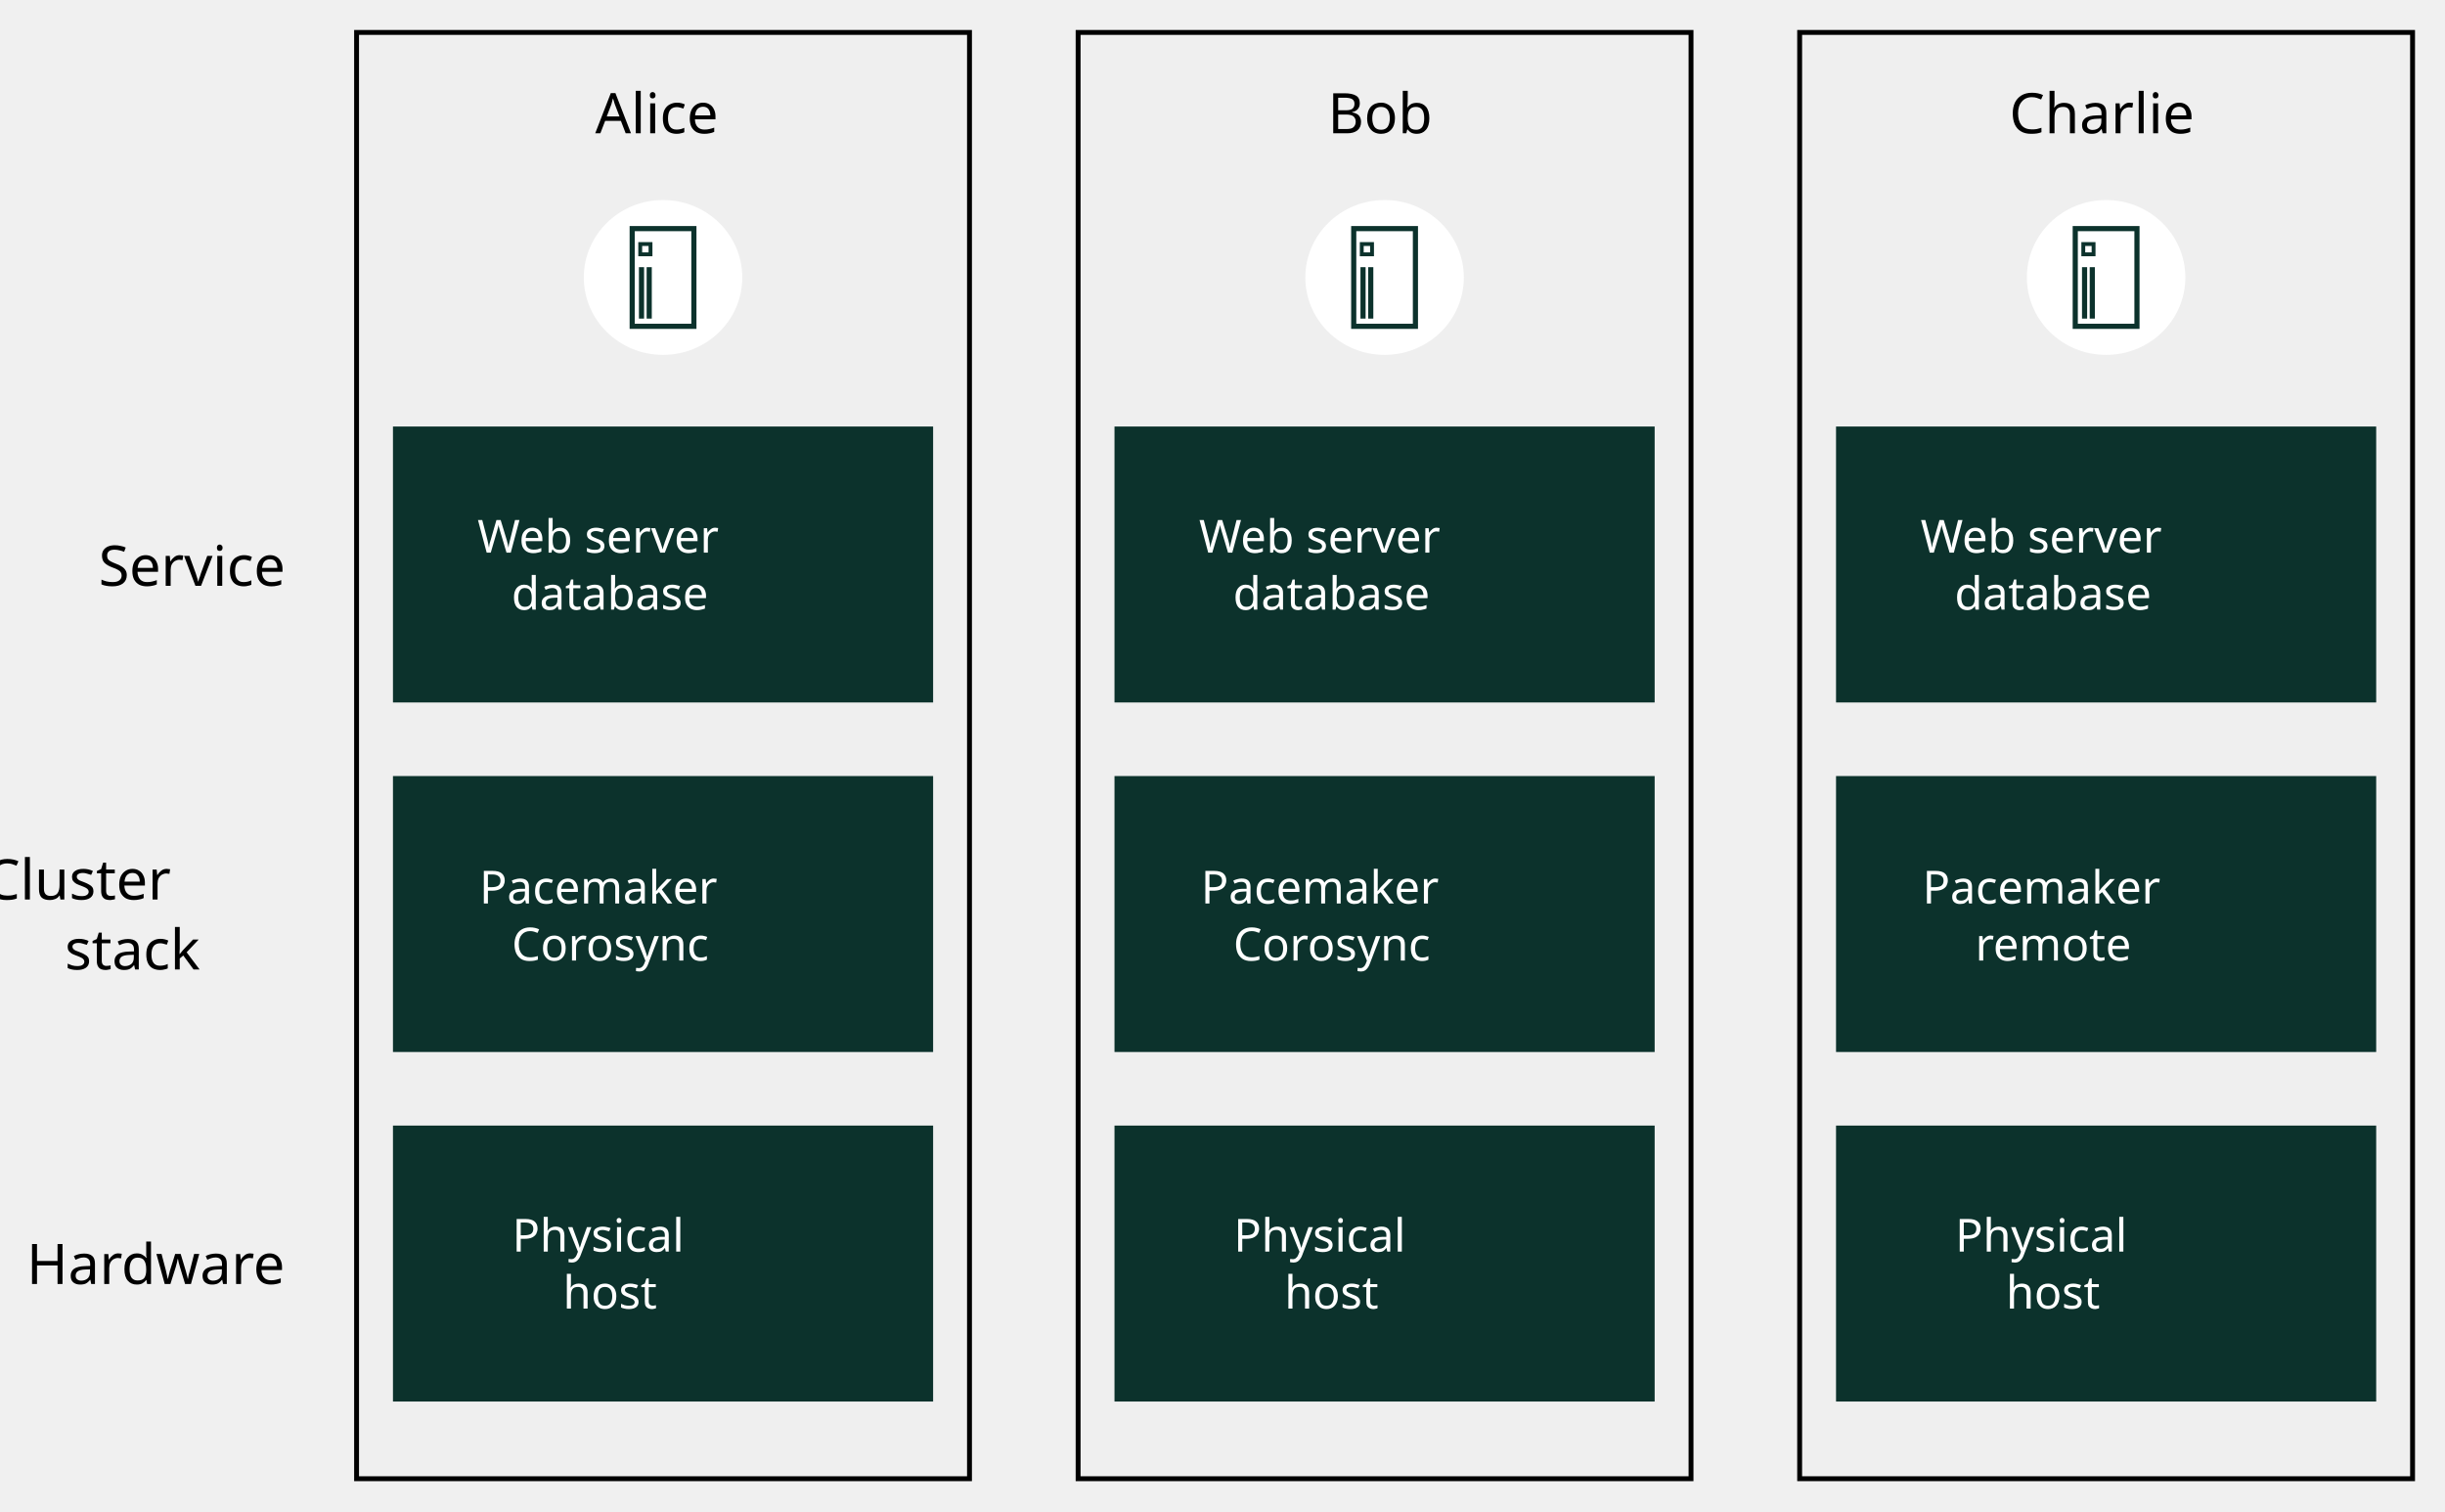
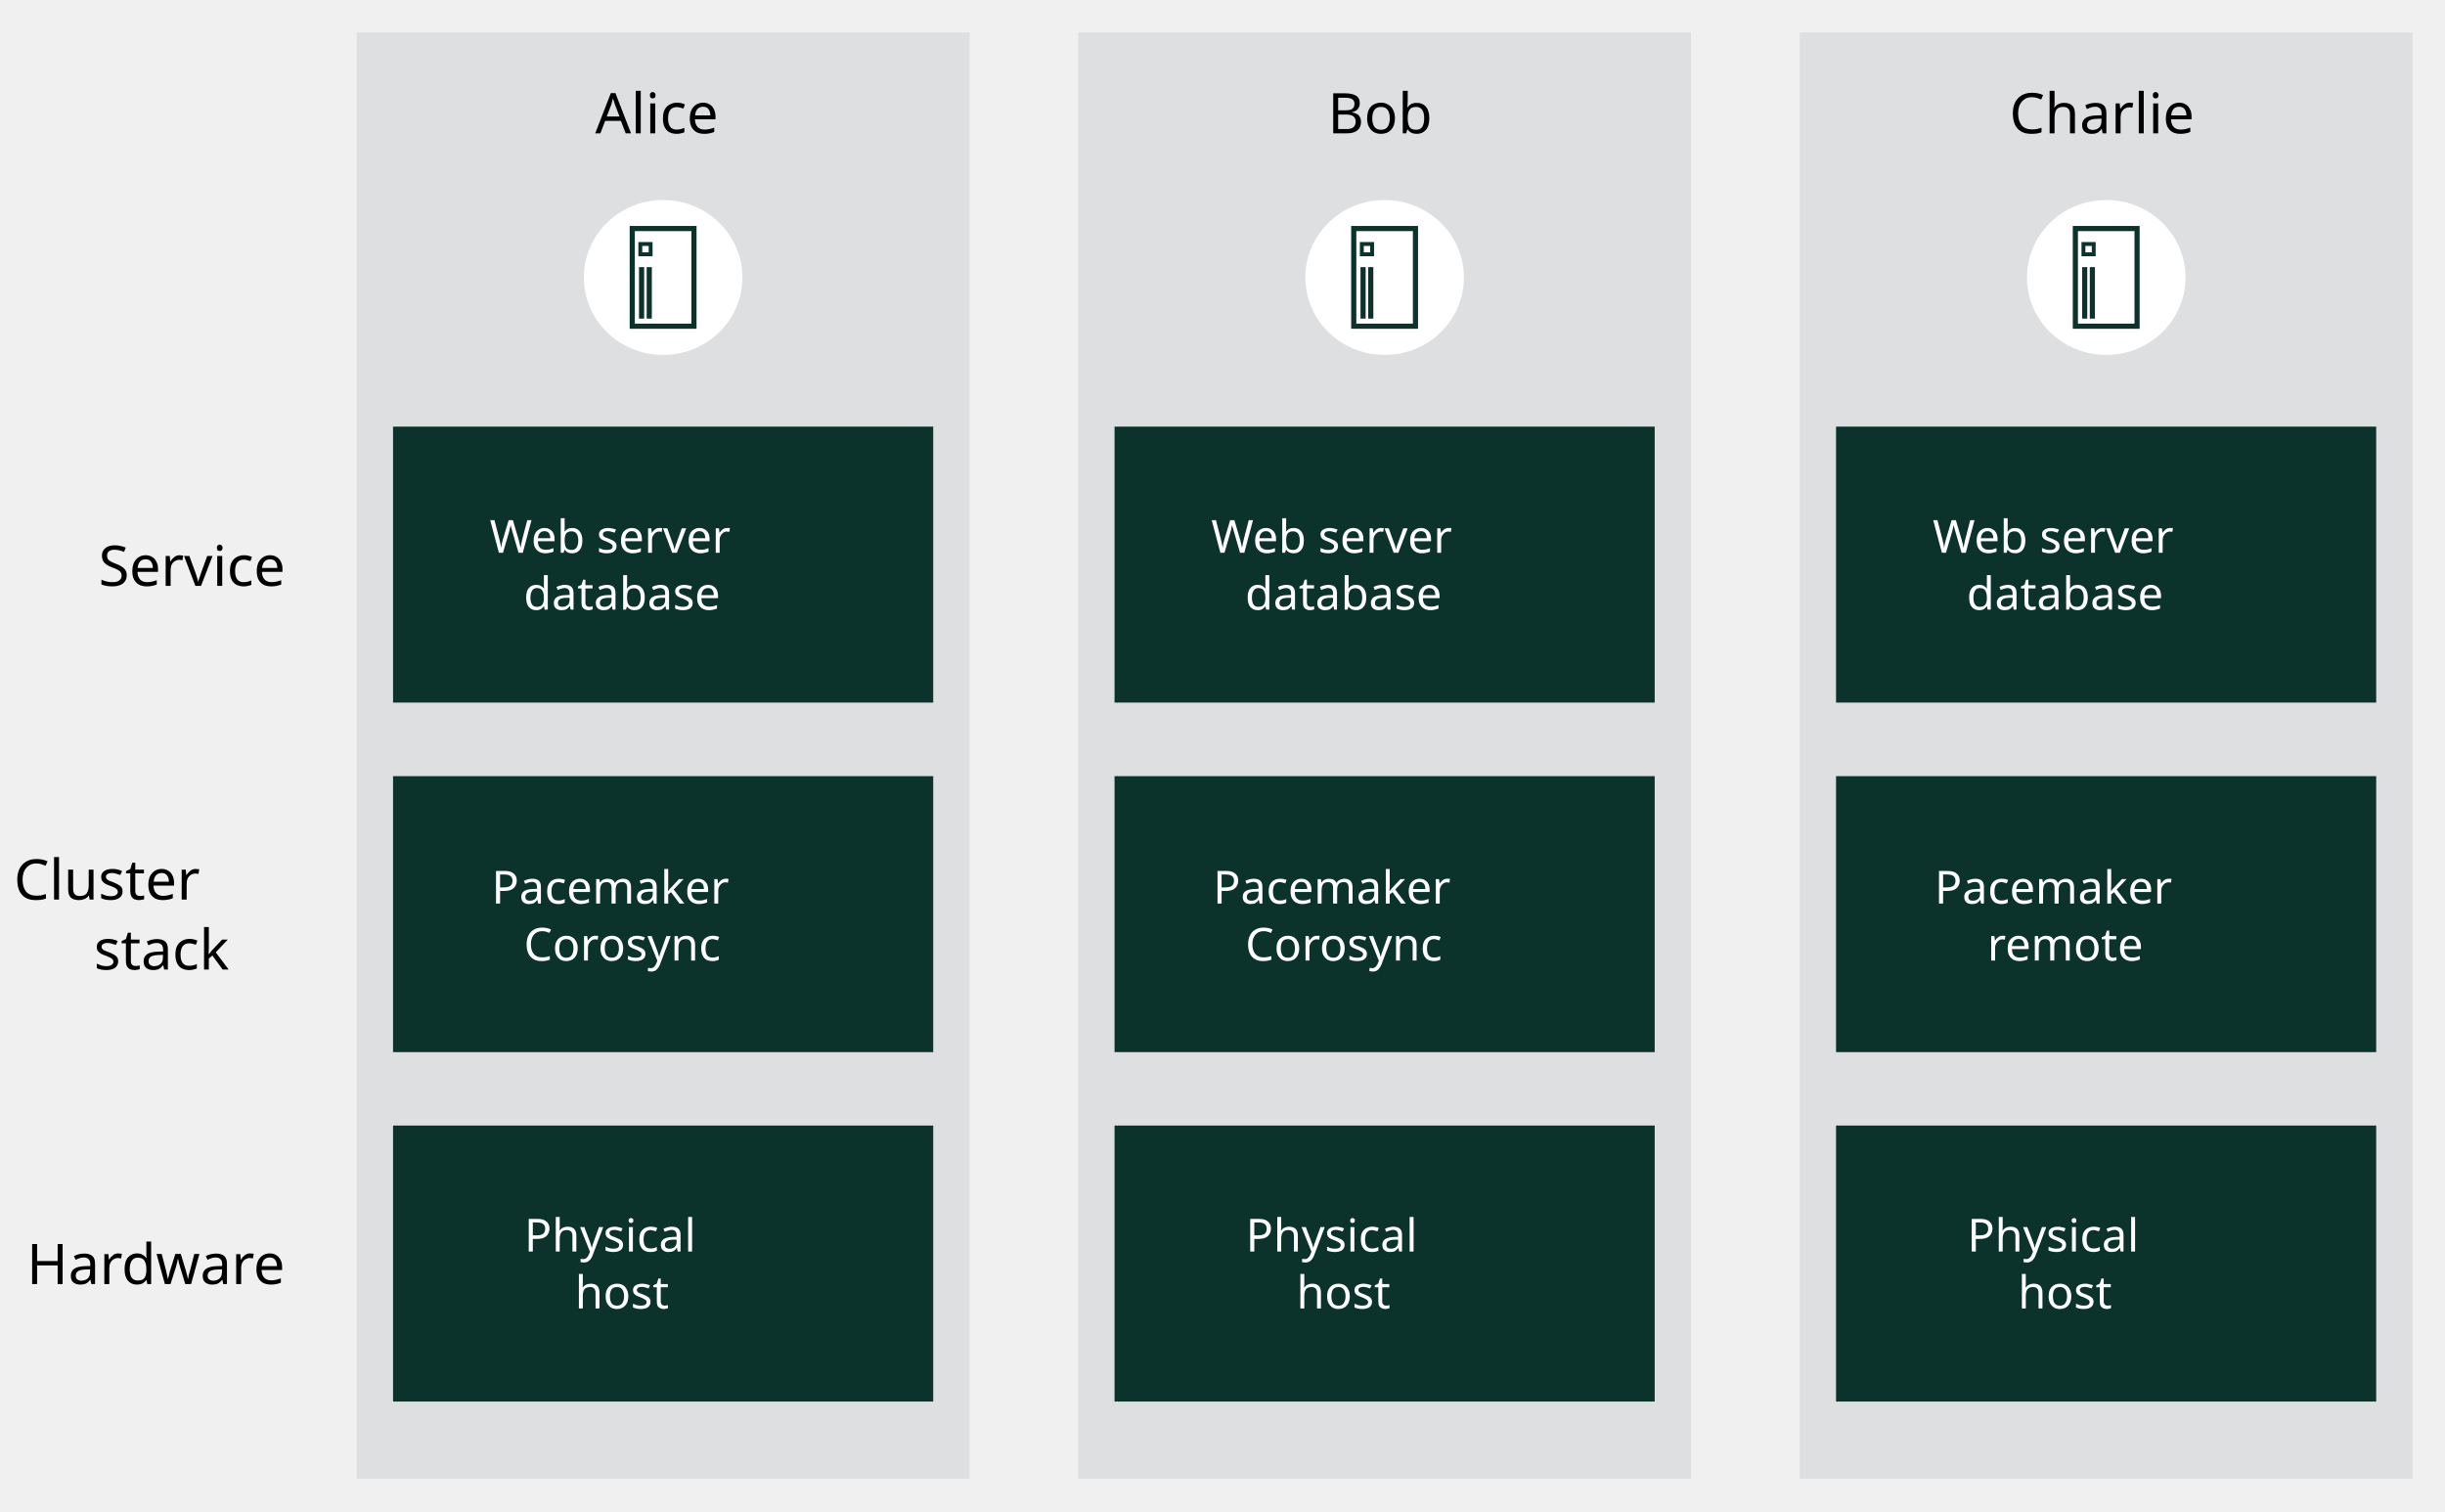
- <svg xmlns="http://www.w3.org/2000/svg" width="815.362" height="503.936" viewBox="0 0 215.731 133.333" version="1.1" id="svg4533">
+ <svg xmlns="http://www.w3.org/2000/svg" width="815.36" height="503.94" viewBox="0 0 215.73 133.33" version="1.1" id="svg4533">
  <defs id="defs4527">
-     <rect x="9.835" y="38.452" width="97.344" height="43.584" id="rect4565" />
+     <rect x="9.83" y="38.45" width="97.34" height="43.58" id="rect4565" />
  </defs>
-   <g id="layer1" transform="translate(-28.57391,-40.47014)">
-     <text xml:space="preserve" id="text4563" style="font-weight:500;font-size:4.939px;line-height:1.25;font-family:Poppins;-inkscape-font-specification:'Poppins Medium';letter-spacing:0px;white-space:pre;shape-inside:url(#rect4565);" />
-     <g id="g4754" transform="translate(28.04584,18.84479)">
-       <rect style="fill:#efefef;stroke:#000000;stroke-width:0.431;stroke-linecap:square;stroke-miterlimit:4;stroke-dasharray:none;stroke-opacity:1;paint-order:fill markers stroke;stop-color:#000000" id="rect4553" width="54.08" height="127.61" x="31.99" y="24.487" />
-       <g id="g4617" transform="translate(-1.553619,11.64167)">
-         <rect style="fill:#0c322c;stroke:none;stroke-width:0.431;stroke-linecap:square;stroke-miterlimit:4;stroke-dasharray:none;stroke-opacity:1;paint-order:fill markers stroke;stop-color:#000000" id="rect4555" width="47.66" height="24.347" x="36.754" y="47.617" />
-         <text xml:space="preserve" style="font-weight:500;font-size:4.023px;line-height:1.25;font-family:Poppins;-inkscape-font-specification:'Poppins Medium';text-align:center;letter-spacing:0px;text-anchor:middle;stroke-width:0.216;stroke:none;fill:#ffffff;" x="60.606" y="58.746" id="text4559">
-           <tspan id="tspan4557" x="60.606" y="58.746" style="text-align:center;text-anchor:middle;stroke-width:0.216;stroke:none;fill:#ffffff;">Web server</tspan>
-           <tspan x="60.606" y="63.775" style="text-align:center;text-anchor:middle;stroke-width:0.216;stroke:none;fill:#ffffff;" id="tspan4561">database</tspan>
-         </text>
-       </g>
-       <g id="g4623" transform="translate(-1.553619,5.443628)">
-         <rect style="fill:#0c322c;stroke:none;stroke-width:0.431;stroke-linecap:square;stroke-miterlimit:4;stroke-dasharray:none;stroke-opacity:1;paint-order:fill markers stroke;stop-color:#000000" id="rect4555-4" width="47.66" height="24.347" x="36.754" y="84.655" />
-         <text xml:space="preserve" style="font-weight:500;font-size:4.023px;line-height:1.25;font-family:Poppins;-inkscape-font-specification:'Poppins Medium';text-align:center;letter-spacing:0px;text-anchor:middle;stroke-width:0.216;stroke:none;fill:#ffffff;" x="60.632" y="95.899" id="text4559-1">
-           <tspan x="60.632" y="95.899" style="text-align:center;text-anchor:middle;stroke-width:0.216;stroke:none;fill:#ffffff;" id="tspan4561-8">Pacemaker</tspan>
-           <tspan x="60.632" y="100.928" style="text-align:center;text-anchor:middle;stroke-width:0.216;stroke:none;fill:#ffffff;" id="tspan4607">Corosync</tspan>
-         </text>
-       </g>
-       <g id="g4629" transform="translate(-1.553621)">
-         <rect style="fill:#0c322c;stroke:none;stroke-width:0.431;stroke-linecap:square;stroke-miterlimit:4;stroke-dasharray:none;stroke-opacity:1;paint-order:fill markers stroke;stop-color:#000000" id="rect4555-8" width="47.66" height="24.347" x="36.754" y="120.939" />
-         <text xml:space="preserve" style="font-weight:500;font-size:4.023px;line-height:1.25;font-family:Poppins;-inkscape-font-specification:'Poppins Medium';text-align:center;letter-spacing:0px;text-anchor:middle;stroke-width:0.216;stroke:none;fill:#ffffff;" x="60.611" y="132.055" id="text4559-9">
-           <tspan x="60.611" y="132.055" style="text-align:center;text-anchor:middle;stroke-width:0.216;stroke:none;fill:#ffffff;" id="tspan4561-88">Physical</tspan>
-           <tspan x="60.611" y="137.083" style="text-align:center;text-anchor:middle;stroke-width:0.216;stroke:none;fill:#ffffff;" id="tspan4611">host</tspan>
-         </text>
-       </g>
-       <g id="g4722" transform="translate(-0.9065285)">
-         <ellipse style="fill:#ffffff;stroke:#ffffff;stroke-width:0.529;stroke-linecap:square;stroke-miterlimit:4;stroke-dasharray:none;stroke-opacity:1;paint-order:fill markers stroke;stop-color:#000000" id="path4713" cx="59.937" cy="46.106" rx="6.727" ry="6.567" />
-         <g id="g4711" transform="matrix(0.857375,0,0,0.857375,55.6269,41.56941)">
-           <rect style="fill:#ffffff;fill-opacity:1;stroke:#0c322c;stroke-width:0.529;stroke-linecap:square;stroke-miterlimit:4;stroke-dasharray:none;paint-order:fill markers stroke" id="rect2052" width="6.35" height="10.054" x="1.852" y="0.265" />
-           <g id="g2062" transform="translate(-0.0992185)">
-             <path style="fill:#0c322c;stroke:#0c322c;stroke-width:0.529;stroke-linecap:butt;stroke-linejoin:miter;stroke-miterlimit:4;stroke-dasharray:none;stroke-opacity:1" d="M 2.91,4.233 V 9.525" id="path2054" />
-             <path style="fill:#0c322c;stroke:#0c322c;stroke-width:0.529;stroke-linecap:butt;stroke-linejoin:miter;stroke-miterlimit:4;stroke-dasharray:none;stroke-opacity:1" d="M 3.704,4.233 V 9.525" id="path2056" />
-           </g>
-           <rect style="fill:none;stroke:#0c322c;stroke-width:0.397;stroke-linecap:square;stroke-miterlimit:4;stroke-dasharray:none;paint-order:fill markers stroke" id="rect2058" width="1.058" height="1.058" x="2.679" y="1.852" />
-         </g>
-       </g>
-       <text xml:space="preserve" style="font-weight:500;font-size:4.939px;line-height:1.25;font-family:Poppins;-inkscape-font-specification:'Poppins Medium';letter-spacing:0px;stroke-width:0.265" x="53.047" y="33.387" id="text4726">
-         <tspan id="tspan4724" x="53.047" y="33.387" style="stroke-width:0.265">Alice</tspan>
+   <g id="layer1" transform="translate(-28.57 -40.47)">
+     <rect id="rect4553" width="54.08" height="127.61" x="60.04" y="43.33" fill="#dedfe0" stroke="none" stroke-width=".43" stroke-linecap="square" stroke-miterlimit="4" stroke-dasharray="none" stroke-opacity="1" paint-order="fill markers stroke" stop-color="#000" />
+     <g id="g4617" transform="translate(26.5 30.49)">
+       <rect id="rect4555" width="47.66" height="24.35" x="36.75" y="47.62" fill="#0c322c" stroke="none" stroke-width=".43" stroke-linecap="square" stroke-miterlimit="4" stroke-dasharray="none" stroke-opacity="1" paint-order="fill markers stroke" stop-color="#000" />
+       <text xml:space="preserve" style="line-height:1.25;-inkscape-font-specification:'Poppins Medium';text-align:center" x="60.61" y="58.75" id="text4559" font-weight="500" font-size="4.02" font-family="Poppins" letter-spacing="0" text-anchor="middle" fill="#fff" stroke="none" stroke-width=".22">
+         <tspan id="tspan4557" x="60.61" y="58.75" style="text-align:center" text-anchor="middle" fill="#fff" stroke="none" stroke-width=".22">Web server</tspan>
+         <tspan x="60.61" y="63.77" style="text-align:center" id="tspan4561" text-anchor="middle" fill="#fff" stroke="none" stroke-width=".22">database</tspan>
      </text>
    </g>
-     <g id="g4754-6" transform="translate(91.70941,18.84479)">
-       <rect style="fill:#efefef;stroke:#000000;stroke-width:0.431;stroke-linecap:square;stroke-miterlimit:4;stroke-dasharray:none;stroke-opacity:1;paint-order:fill markers stroke;stop-color:#000000" id="rect4553-8" width="54.08" height="127.61" x="31.99" y="24.487" />
-       <g id="g4617-3" transform="translate(-1.553619,11.64167)">
-         <rect style="fill:#0c322c;stroke:none;stroke-width:0.431;stroke-linecap:square;stroke-miterlimit:4;stroke-dasharray:none;stroke-opacity:1;paint-order:fill markers stroke;stop-color:#000000" id="rect4555-83" width="47.66" height="24.347" x="36.754" y="47.617" />
-         <text xml:space="preserve" style="font-weight:500;font-size:4.023px;line-height:1.25;font-family:Poppins;-inkscape-font-specification:'Poppins Medium';text-align:center;letter-spacing:0px;text-anchor:middle;stroke-width:0.216;stroke:none;fill:#ffffff;" x="60.606" y="58.746" id="text4559-3">
-           <tspan id="tspan4557-3" x="60.606" y="58.746" style="text-align:center;text-anchor:middle;stroke-width:0.216;stroke:none;fill:#ffffff;">Web server</tspan>
-           <tspan x="60.606" y="63.775" style="text-align:center;text-anchor:middle;stroke-width:0.216;stroke:none;fill:#ffffff;" id="tspan4561-80">database</tspan>
-         </text>
-       </g>
-       <g id="g4623-4" transform="translate(-1.553619,5.443628)">
-         <rect style="fill:#0c322c;stroke:none;stroke-width:0.431;stroke-linecap:square;stroke-miterlimit:4;stroke-dasharray:none;stroke-opacity:1;paint-order:fill markers stroke;stop-color:#000000" id="rect4555-4-7" width="47.66" height="24.347" x="36.754" y="84.655" />
-         <text xml:space="preserve" style="font-weight:500;font-size:4.023px;line-height:1.25;font-family:Poppins;-inkscape-font-specification:'Poppins Medium';text-align:center;letter-spacing:0px;text-anchor:middle;stroke-width:0.216;stroke:none;fill:#ffffff;" x="60.632" y="95.899" id="text4559-1-6">
-           <tspan x="60.632" y="95.899" style="text-align:center;text-anchor:middle;stroke-width:0.216;stroke:none;fill:#ffffff;" id="tspan4561-8-8">Pacemaker</tspan>
-           <tspan x="60.632" y="100.928" style="text-align:center;text-anchor:middle;stroke-width:0.216;stroke:none;fill:#ffffff;" id="tspan4607-9">Corosync</tspan>
-         </text>
-       </g>
-       <g id="g4629-0" transform="translate(-1.553621)">
-         <rect style="fill:#0c322c;stroke:none;stroke-width:0.431;stroke-linecap:square;stroke-miterlimit:4;stroke-dasharray:none;stroke-opacity:1;paint-order:fill markers stroke;stop-color:#000000" id="rect4555-8-6" width="47.66" height="24.347" x="36.754" y="120.939" />
-         <text xml:space="preserve" style="font-weight:500;font-size:4.023px;line-height:1.25;font-family:Poppins;-inkscape-font-specification:'Poppins Medium';text-align:center;letter-spacing:0px;text-anchor:middle;stroke-width:0.216;stroke:none;fill:#ffffff;" x="60.611" y="132.055" id="text4559-9-8">
-           <tspan x="60.611" y="132.055" style="text-align:center;text-anchor:middle;stroke-width:0.216;stroke:none;fill:#ffffff;" id="tspan4561-88-7">Physical</tspan>
-           <tspan x="60.611" y="137.083" style="text-align:center;text-anchor:middle;stroke-width:0.216;stroke:none;fill:#ffffff;" id="tspan4611-9">host</tspan>
-         </text>
-       </g>
-       <g id="g4722-0" transform="translate(-0.9065285)">
-         <ellipse style="fill:#ffffff;stroke:#ffffff;stroke-width:0.529;stroke-linecap:square;stroke-miterlimit:4;stroke-dasharray:none;stroke-opacity:1;paint-order:fill markers stroke;stop-color:#000000" id="path4713-3" cx="59.937" cy="46.106" rx="6.727" ry="6.567" />
-         <g id="g4711-3" transform="matrix(0.857375,0,0,0.857375,55.6269,41.56941)">
-           <rect style="fill:#ffffff;fill-opacity:1;stroke:#0c322c;stroke-width:0.529;stroke-linecap:square;stroke-miterlimit:4;stroke-dasharray:none;paint-order:fill markers stroke" id="rect2052-3" width="6.35" height="10.054" x="1.852" y="0.265" />
-           <g id="g2062-7" transform="translate(-0.0992185)">
-             <path style="fill:#0c322c;stroke:#0c322c;stroke-width:0.529;stroke-linecap:butt;stroke-linejoin:miter;stroke-miterlimit:4;stroke-dasharray:none;stroke-opacity:1" d="M 2.91,4.233 V 9.525" id="path2054-3" />
-             <path style="fill:#0c322c;stroke:#0c322c;stroke-width:0.529;stroke-linecap:butt;stroke-linejoin:miter;stroke-miterlimit:4;stroke-dasharray:none;stroke-opacity:1" d="M 3.704,4.233 V 9.525" id="path2056-2" />
-           </g>
-           <rect style="fill:none;stroke:#0c322c;stroke-width:0.397;stroke-linecap:square;stroke-miterlimit:4;stroke-dasharray:none;paint-order:fill markers stroke" id="rect2058-6" width="1.058" height="1.058" x="2.679" y="1.852" />
-         </g>
-       </g>
-       <text xml:space="preserve" style="font-weight:500;font-size:4.939px;line-height:1.25;font-family:Poppins;-inkscape-font-specification:'Poppins Medium';letter-spacing:0px;stroke-width:0.265" x="54.015" y="33.387" id="text4726-5">
-         <tspan id="tspan4724-2" x="54.015" y="33.387" style="stroke-width:0.265">Bob</tspan>
+     <g id="g4623" transform="translate(26.5 24.29)">
+       <rect id="rect4555-4" width="47.66" height="24.35" x="36.75" y="84.66" fill="#0c322c" stroke="none" stroke-width=".43" stroke-linecap="square" stroke-miterlimit="4" stroke-dasharray="none" stroke-opacity="1" paint-order="fill markers stroke" stop-color="#000" />
+       <text xml:space="preserve" style="line-height:1.25;-inkscape-font-specification:'Poppins Medium';text-align:center" x="60.63" y="95.9" id="text4559-1" font-weight="500" font-size="4.02" font-family="Poppins" letter-spacing="0" text-anchor="middle" fill="#fff" stroke="none" stroke-width=".22">
+         <tspan x="60.63" y="95.9" style="text-align:center" id="tspan4561-8" text-anchor="middle" fill="#fff" stroke="none" stroke-width=".22">Pacemaker</tspan>
+         <tspan x="60.63" y="100.93" style="text-align:center" id="tspan4607" text-anchor="middle" fill="#fff" stroke="none" stroke-width=".22">Corosync</tspan>
      </text>
    </g>
-     <g id="g4754-65" transform="translate(127.3271,4.028121)">
-       <rect style="fill:#efefef;stroke:#000000;stroke-width:0.431;stroke-linecap:square;stroke-miterlimit:4;stroke-dasharray:none;stroke-opacity:1;paint-order:fill markers stroke;stop-color:#000000" id="rect4553-87" width="54.08" height="127.61" x="60.036" y="39.303" />
-       <g id="g4617-9" transform="translate(26.49223,26.45834)">
-         <rect style="fill:#0c322c;stroke:none;stroke-width:0.431;stroke-linecap:square;stroke-miterlimit:4;stroke-dasharray:none;stroke-opacity:1;paint-order:fill markers stroke;stop-color:#000000" id="rect4555-6" width="47.66" height="24.347" x="36.754" y="47.617" />
-         <text xml:space="preserve" style="font-weight:500;font-size:4.023px;line-height:1.25;font-family:Poppins;-inkscape-font-specification:'Poppins Medium';text-align:center;letter-spacing:0px;text-anchor:middle;stroke-width:0.216;stroke:none;fill:#ffffff;" x="60.606" y="58.746" id="text4559-0">
-           <tspan id="tspan4557-4" x="60.606" y="58.746" style="text-align:center;text-anchor:middle;stroke-width:0.216;stroke:none;fill:#ffffff;">Web server</tspan>
-           <tspan x="60.606" y="63.775" style="text-align:center;text-anchor:middle;stroke-width:0.216;stroke:none;fill:#ffffff;" id="tspan4561-1">database</tspan>
-         </text>
-       </g>
-       <g id="g4623-0" transform="translate(26.49223,20.2603)">
-         <rect style="fill:#0c322c;stroke:none;stroke-width:0.431;stroke-linecap:square;stroke-miterlimit:4;stroke-dasharray:none;stroke-opacity:1;paint-order:fill markers stroke;stop-color:#000000" id="rect4555-4-4" width="47.66" height="24.347" x="36.754" y="84.655" />
-         <text xml:space="preserve" style="font-weight:500;font-size:4.023px;line-height:1.25;font-family:Poppins;-inkscape-font-specification:'Poppins Medium';text-align:center;letter-spacing:0px;text-anchor:middle;stroke-width:0.216;stroke:none;fill:#ffffff;" x="60.632" y="95.899" id="text4559-1-8">
-           <tspan x="60.632" y="95.899" style="text-align:center;text-anchor:middle;stroke-width:0.216;stroke:none;fill:#ffffff;" id="tspan4561-8-7">Pacemaker</tspan>
-           <tspan x="60.632" y="100.928" style="text-align:center;text-anchor:middle;stroke-width:0.216;stroke:none;fill:#ffffff;" id="tspan4607-0">remote</tspan>
-         </text>
-       </g>
-       <g id="g4629-8" transform="translate(26.49222,14.81667)">
-         <rect style="fill:#0c322c;stroke:none;stroke-width:0.431;stroke-linecap:square;stroke-miterlimit:4;stroke-dasharray:none;stroke-opacity:1;paint-order:fill markers stroke;stop-color:#000000" id="rect4555-8-62" width="47.66" height="24.347" x="36.754" y="120.939" />
-         <text xml:space="preserve" style="font-weight:500;font-size:4.023px;line-height:1.25;font-family:Poppins;-inkscape-font-specification:'Poppins Medium';text-align:center;letter-spacing:0px;text-anchor:middle;stroke-width:0.216;stroke:none;fill:#ffffff;" x="60.611" y="132.055" id="text4559-9-4">
-           <tspan x="60.611" y="132.055" style="text-align:center;text-anchor:middle;stroke-width:0.216;stroke:none;fill:#ffffff;" id="tspan4561-88-79">Physical</tspan>
-           <tspan x="60.611" y="137.083" style="text-align:center;text-anchor:middle;stroke-width:0.216;stroke:none;fill:#ffffff;" id="tspan4611-3">host</tspan>
-         </text>
-       </g>
-       <g id="g4722-9" transform="translate(27.13932,14.81667)">
-         <ellipse style="fill:#ffffff;stroke:#ffffff;stroke-width:0.529;stroke-linecap:square;stroke-miterlimit:4;stroke-dasharray:none;stroke-opacity:1;paint-order:fill markers stroke;stop-color:#000000" id="path4713-2" cx="59.937" cy="46.106" rx="6.727" ry="6.567" />
-         <g id="g4711-8" transform="matrix(0.857375,0,0,0.857375,55.6269,41.56941)">
-           <rect style="fill:#ffffff;fill-opacity:1;stroke:#0c322c;stroke-width:0.529;stroke-linecap:square;stroke-miterlimit:4;stroke-dasharray:none;paint-order:fill markers stroke" id="rect2052-30" width="6.35" height="10.054" x="1.852" y="0.265" />
-           <g id="g2062-1" transform="translate(-0.0992185)">
-             <path style="fill:#0c322c;stroke:#0c322c;stroke-width:0.529;stroke-linecap:butt;stroke-linejoin:miter;stroke-miterlimit:4;stroke-dasharray:none;stroke-opacity:1" d="M 2.91,4.233 V 9.525" id="path2054-7" />
-             <path style="fill:#0c322c;stroke:#0c322c;stroke-width:0.529;stroke-linecap:butt;stroke-linejoin:miter;stroke-miterlimit:4;stroke-dasharray:none;stroke-opacity:1" d="M 3.704,4.233 V 9.525" id="path2056-8" />
-           </g>
-           <rect style="fill:none;stroke:#0c322c;stroke-width:0.397;stroke-linecap:square;stroke-miterlimit:4;stroke-dasharray:none;paint-order:fill markers stroke" id="rect2058-9" width="1.058" height="1.058" x="2.679" y="1.852" />
-         </g>
-       </g>
-       <text xml:space="preserve" style="font-weight:500;font-size:4.939px;line-height:1.25;font-family:Poppins;-inkscape-font-specification:'Poppins Medium';letter-spacing:0px;stroke-width:0.265" x="78.542" y="48.203" id="text4726-1">
-         <tspan id="tspan4724-5" x="78.542" y="48.203" style="stroke-width:0.265">Charlie</tspan>
-       </text>
-       <text xml:space="preserve" style="font-weight:500;font-size:4.939px;line-height:1.25;font-family:Poppins;-inkscape-font-specification:'Poppins Medium';letter-spacing:0px;stroke-width:0.265" x="-90.052" y="88.128" id="text4909">
-         <tspan id="tspan4907" x="-90.052" y="88.128" style="stroke-width:0.265">Service</tspan>
-       </text>
-       <text xml:space="preserve" style="font-weight:500;font-size:4.939px;line-height:1.25;font-family:Poppins;-inkscape-font-specification:'Poppins Medium';letter-spacing:0px;stroke-width:0.265" x="-96.409" y="149.734" id="text4913">
-         <tspan id="tspan4911" x="-96.409" y="149.734" style="stroke-width:0.265">Hardware</tspan>
-       </text>
-       <text xml:space="preserve" style="font-weight:500;font-size:4.939px;line-height:1.25;font-family:Poppins;-inkscape-font-specification:'Poppins Medium';text-align:end;letter-spacing:0px;text-anchor:end;stroke-width:0.265" x="-72.114" y="115.807" id="text5910">
-         <tspan id="tspan5908" x="-72.114" y="115.807" style="text-align:end;text-anchor:end;stroke-width:0.265">Cluster</tspan>
-         <tspan x="-72.114" y="121.981" style="text-align:end;text-anchor:end;stroke-width:0.265" id="tspan5912">stack</tspan>
+     <g id="g4629" transform="translate(26.5 18.84)">
+       <rect id="rect4555-8" width="47.66" height="24.35" x="36.75" y="120.94" fill="#0c322c" stroke="none" stroke-width=".43" stroke-linecap="square" stroke-miterlimit="4" stroke-dasharray="none" stroke-opacity="1" paint-order="fill markers stroke" stop-color="#000" />
+       <text xml:space="preserve" style="line-height:1.25;-inkscape-font-specification:'Poppins Medium';text-align:center" x="60.61" y="132.05" id="text4559-9" font-weight="500" font-size="4.02" font-family="Poppins" letter-spacing="0" text-anchor="middle" fill="#fff" stroke="none" stroke-width=".22">
+         <tspan x="60.61" y="132.05" style="text-align:center" id="tspan4561-88" text-anchor="middle" fill="#fff" stroke="none" stroke-width=".22">Physical</tspan>
+         <tspan x="60.61" y="137.08" style="text-align:center" id="tspan4611" text-anchor="middle" fill="#fff" stroke="none" stroke-width=".22">host</tspan>
      </text>
    </g>
+     <g id="g4722" transform="translate(27.14 18.84)">
+       <ellipse id="path4713" cx="59.94" cy="46.11" rx="6.73" ry="6.57" fill="#fff" stroke="#fff" stroke-width=".53" stroke-linecap="square" stroke-miterlimit="4" stroke-dasharray="none" stroke-opacity="1" paint-order="fill markers stroke" stop-color="#000" />
+       <g id="g4711" transform="translate(55.63 41.57) scale(.85737)">
+         <rect id="rect2052" width="6.35" height="10.05" x="1.85" y=".26" fill="#fff" fill-opacity="1" stroke="#0c322c" stroke-width=".53" stroke-linecap="square" stroke-miterlimit="4" stroke-dasharray="none" paint-order="fill markers stroke" />
+         <g id="g2062" transform="translate(-.1)">
+           <path d="M2.91 4.23v5.3" id="path2054" fill="#0c322c" stroke="#0c322c" stroke-width=".53" stroke-linecap="butt" stroke-linejoin="miter" stroke-miterlimit="4" stroke-dasharray="none" stroke-opacity="1" />
+           <path d="M3.7 4.23v5.3" id="path2056" fill="#0c322c" stroke="#0c322c" stroke-width=".53" stroke-linecap="butt" stroke-linejoin="miter" stroke-miterlimit="4" stroke-dasharray="none" stroke-opacity="1" />
+         </g>
+         <rect id="rect2058" width="1.06" height="1.06" x="2.68" y="1.85" fill="none" stroke="#0c322c" stroke-width=".4" stroke-linecap="square" stroke-miterlimit="4" stroke-dasharray="none" paint-order="fill markers stroke" />
+       </g>
+     </g>
+     <text xml:space="preserve" style="line-height:1.25;-inkscape-font-specification:'Poppins Medium'" x="81.09" y="52.23" id="text4726" font-weight="500" font-size="4.94" font-family="Poppins" letter-spacing="0" stroke-width=".26">
+       <tspan id="tspan4724" x="81.09" y="52.23" stroke-width=".26">Alice</tspan>
+     </text>
+     <rect id="rect4553-8" width="54.08" height="127.61" x="123.7" y="43.33" fill="#dedfe0" stroke="none" stroke-width=".43" stroke-linecap="square" stroke-miterlimit="4" stroke-dasharray="none" stroke-opacity="1" paint-order="fill markers stroke" stop-color="#000" />
+     <g id="g4617-3" transform="translate(90.16 30.49)">
+       <rect id="rect4555-83" width="47.66" height="24.35" x="36.75" y="47.62" fill="#0c322c" stroke="none" stroke-width=".43" stroke-linecap="square" stroke-miterlimit="4" stroke-dasharray="none" stroke-opacity="1" paint-order="fill markers stroke" stop-color="#000" />
+       <text xml:space="preserve" style="line-height:1.25;-inkscape-font-specification:'Poppins Medium';text-align:center" x="60.61" y="58.75" id="text4559-3" font-weight="500" font-size="4.02" font-family="Poppins" letter-spacing="0" text-anchor="middle" fill="#fff" stroke="none" stroke-width=".22">
+         <tspan id="tspan4557-3" x="60.61" y="58.75" style="text-align:center" text-anchor="middle" fill="#fff" stroke="none" stroke-width=".22">Web server</tspan>
+         <tspan x="60.61" y="63.77" style="text-align:center" id="tspan4561-80" text-anchor="middle" fill="#fff" stroke="none" stroke-width=".22">database</tspan>
+       </text>
+     </g>
+     <g id="g4623-4" transform="translate(90.16 24.29)">
+       <rect id="rect4555-4-7" width="47.66" height="24.35" x="36.75" y="84.66" fill="#0c322c" stroke="none" stroke-width=".43" stroke-linecap="square" stroke-miterlimit="4" stroke-dasharray="none" stroke-opacity="1" paint-order="fill markers stroke" stop-color="#000" />
+       <text xml:space="preserve" style="line-height:1.25;-inkscape-font-specification:'Poppins Medium';text-align:center" x="60.63" y="95.9" id="text4559-1-6" font-weight="500" font-size="4.02" font-family="Poppins" letter-spacing="0" text-anchor="middle" fill="#fff" stroke="none" stroke-width=".22">
+         <tspan x="60.63" y="95.9" style="text-align:center" id="tspan4561-8-8" text-anchor="middle" fill="#fff" stroke="none" stroke-width=".22">Pacemaker</tspan>
+         <tspan x="60.63" y="100.93" style="text-align:center" id="tspan4607-9" text-anchor="middle" fill="#fff" stroke="none" stroke-width=".22">Corosync</tspan>
+       </text>
+     </g>
+     <g id="g4629-0" transform="translate(90.16 18.84)">
+       <rect id="rect4555-8-6" width="47.66" height="24.35" x="36.75" y="120.94" fill="#0c322c" stroke="none" stroke-width=".43" stroke-linecap="square" stroke-miterlimit="4" stroke-dasharray="none" stroke-opacity="1" paint-order="fill markers stroke" stop-color="#000" />
+       <text xml:space="preserve" style="line-height:1.25;-inkscape-font-specification:'Poppins Medium';text-align:center" x="60.61" y="132.05" id="text4559-9-8" font-weight="500" font-size="4.02" font-family="Poppins" letter-spacing="0" text-anchor="middle" fill="#fff" stroke="none" stroke-width=".22">
+         <tspan x="60.61" y="132.05" style="text-align:center" id="tspan4561-88-7" text-anchor="middle" fill="#fff" stroke="none" stroke-width=".22">Physical</tspan>
+         <tspan x="60.61" y="137.08" style="text-align:center" id="tspan4611-9" text-anchor="middle" fill="#fff" stroke="none" stroke-width=".22">host</tspan>
+       </text>
+     </g>
+     <g id="g4722-0" transform="translate(90.8 18.84)">
+       <ellipse id="path4713-3" cx="59.94" cy="46.11" rx="6.73" ry="6.57" fill="#fff" stroke="#fff" stroke-width=".53" stroke-linecap="square" stroke-miterlimit="4" stroke-dasharray="none" stroke-opacity="1" paint-order="fill markers stroke" stop-color="#000" />
+       <g id="g4711-3" transform="translate(55.63 41.57) scale(.85737)">
+         <rect id="rect2052-3" width="6.35" height="10.05" x="1.85" y=".26" fill="#fff" fill-opacity="1" stroke="#0c322c" stroke-width=".53" stroke-linecap="square" stroke-miterlimit="4" stroke-dasharray="none" paint-order="fill markers stroke" />
+         <g id="g2062-7" transform="translate(-.1)">
+           <path d="M2.91 4.23v5.3" id="path2054-3" fill="#0c322c" stroke="#0c322c" stroke-width=".53" stroke-linecap="butt" stroke-linejoin="miter" stroke-miterlimit="4" stroke-dasharray="none" stroke-opacity="1" />
+           <path d="M3.7 4.23v5.3" id="path2056-2" fill="#0c322c" stroke="#0c322c" stroke-width=".53" stroke-linecap="butt" stroke-linejoin="miter" stroke-miterlimit="4" stroke-dasharray="none" stroke-opacity="1" />
+         </g>
+         <rect id="rect2058-6" width="1.06" height="1.06" x="2.68" y="1.85" fill="none" stroke="#0c322c" stroke-width=".4" stroke-linecap="square" stroke-miterlimit="4" stroke-dasharray="none" paint-order="fill markers stroke" />
+       </g>
+     </g>
+     <text xml:space="preserve" style="line-height:1.25;-inkscape-font-specification:'Poppins Medium'" x="145.72" y="52.23" id="text4726-5" font-weight="500" font-size="4.94" font-family="Poppins" letter-spacing="0" stroke-width=".26">
+       <tspan id="tspan4724-2" x="145.72" y="52.23" stroke-width=".26">Bob</tspan>
+     </text>
+     <rect id="rect4553-87" width="54.08" height="127.61" x="187.36" y="43.33" fill="#dedfe0" stroke="none" stroke-width=".43" stroke-linecap="square" stroke-miterlimit="4" stroke-dasharray="none" stroke-opacity="1" paint-order="fill markers stroke" stop-color="#000" />
+     <g id="g4617-9" transform="translate(153.82 30.49)">
+       <rect id="rect4555-6" width="47.66" height="24.35" x="36.75" y="47.62" fill="#0c322c" stroke="none" stroke-width=".43" stroke-linecap="square" stroke-miterlimit="4" stroke-dasharray="none" stroke-opacity="1" paint-order="fill markers stroke" stop-color="#000" />
+       <text xml:space="preserve" style="line-height:1.25;-inkscape-font-specification:'Poppins Medium';text-align:center" x="60.61" y="58.75" id="text4559-0" font-weight="500" font-size="4.02" font-family="Poppins" letter-spacing="0" text-anchor="middle" fill="#fff" stroke="none" stroke-width=".22">
+         <tspan id="tspan4557-4" x="60.61" y="58.75" style="text-align:center" text-anchor="middle" fill="#fff" stroke="none" stroke-width=".22">Web server</tspan>
+         <tspan x="60.61" y="63.77" style="text-align:center" id="tspan4561-1" text-anchor="middle" fill="#fff" stroke="none" stroke-width=".22">database</tspan>
+       </text>
+     </g>
+     <g id="g4623-0" transform="translate(153.82 24.29)">
+       <rect id="rect4555-4-4" width="47.66" height="24.35" x="36.75" y="84.66" fill="#0c322c" stroke="none" stroke-width=".43" stroke-linecap="square" stroke-miterlimit="4" stroke-dasharray="none" stroke-opacity="1" paint-order="fill markers stroke" stop-color="#000" />
+       <text xml:space="preserve" style="line-height:1.25;-inkscape-font-specification:'Poppins Medium';text-align:center" x="60.63" y="95.9" id="text4559-1-8" font-weight="500" font-size="4.02" font-family="Poppins" letter-spacing="0" text-anchor="middle" fill="#fff" stroke="none" stroke-width=".22">
+         <tspan x="60.63" y="95.9" style="text-align:center" id="tspan4561-8-7" text-anchor="middle" fill="#fff" stroke="none" stroke-width=".22">Pacemaker</tspan>
+         <tspan x="60.63" y="100.93" style="text-align:center" id="tspan4607-0" text-anchor="middle" fill="#fff" stroke="none" stroke-width=".22">remote</tspan>
+       </text>
+     </g>
+     <g id="g4629-8" transform="translate(153.82 18.84)">
+       <rect id="rect4555-8-62" width="47.66" height="24.35" x="36.75" y="120.94" fill="#0c322c" stroke="none" stroke-width=".43" stroke-linecap="square" stroke-miterlimit="4" stroke-dasharray="none" stroke-opacity="1" paint-order="fill markers stroke" stop-color="#000" />
+       <text xml:space="preserve" style="line-height:1.25;-inkscape-font-specification:'Poppins Medium';text-align:center" x="60.61" y="132.05" id="text4559-9-4" font-weight="500" font-size="4.02" font-family="Poppins" letter-spacing="0" text-anchor="middle" fill="#fff" stroke="none" stroke-width=".22">
+         <tspan x="60.61" y="132.05" style="text-align:center" id="tspan4561-88-79" text-anchor="middle" fill="#fff" stroke="none" stroke-width=".22">Physical</tspan>
+         <tspan x="60.61" y="137.08" style="text-align:center" id="tspan4611-3" text-anchor="middle" fill="#fff" stroke="none" stroke-width=".22">host</tspan>
+       </text>
+     </g>
+     <g id="g4722-9" transform="translate(154.47 18.84)">
+       <ellipse id="path4713-2" cx="59.94" cy="46.11" rx="6.73" ry="6.57" fill="#fff" stroke="#fff" stroke-width=".53" stroke-linecap="square" stroke-miterlimit="4" stroke-dasharray="none" stroke-opacity="1" paint-order="fill markers stroke" stop-color="#000" />
+       <g id="g4711-8" transform="translate(55.63 41.57) scale(.85737)">
+         <rect id="rect2052-30" width="6.35" height="10.05" x="1.85" y=".26" fill="#fff" fill-opacity="1" stroke="#0c322c" stroke-width=".53" stroke-linecap="square" stroke-miterlimit="4" stroke-dasharray="none" paint-order="fill markers stroke" />
+         <g id="g2062-1" transform="translate(-.1)">
+           <path d="M2.91 4.23v5.3" id="path2054-7" fill="#0c322c" stroke="#0c322c" stroke-width=".53" stroke-linecap="butt" stroke-linejoin="miter" stroke-miterlimit="4" stroke-dasharray="none" stroke-opacity="1" />
+           <path d="M3.7 4.23v5.3" id="path2056-8" fill="#0c322c" stroke="#0c322c" stroke-width=".53" stroke-linecap="butt" stroke-linejoin="miter" stroke-miterlimit="4" stroke-dasharray="none" stroke-opacity="1" />
+         </g>
+         <rect id="rect2058-9" width="1.06" height="1.06" x="2.68" y="1.85" fill="none" stroke="#0c322c" stroke-width=".4" stroke-linecap="square" stroke-miterlimit="4" stroke-dasharray="none" paint-order="fill markers stroke" />
+       </g>
+     </g>
+     <text xml:space="preserve" style="line-height:1.25;-inkscape-font-specification:'Poppins Medium'" x="205.87" y="52.23" id="text4726-1" font-weight="500" font-size="4.94" font-family="Poppins" letter-spacing="0" stroke-width=".26">
+       <tspan id="tspan4724-5" x="205.87" y="52.23" stroke-width=".26">Charlie</tspan>
+     </text>
+     <text xml:space="preserve" style="line-height:1.25;-inkscape-font-specification:'Poppins Medium'" x="37.27" y="92.16" id="text4909" font-weight="500" font-size="4.94" font-family="Poppins" letter-spacing="0" stroke-width=".26">
+       <tspan id="tspan4907" x="37.27" y="92.16" stroke-width=".26">Service</tspan>
+     </text>
+     <text xml:space="preserve" style="line-height:1.25;-inkscape-font-specification:'Poppins Medium'" x="30.92" y="153.76" id="text4913" font-weight="500" font-size="4.94" font-family="Poppins" letter-spacing="0" stroke-width=".26">
+       <tspan id="tspan4911" x="30.92" y="153.76" stroke-width=".26">Hardware</tspan>
+     </text>
+     <text xml:space="preserve" style="line-height:1.25;-inkscape-font-specification:'Poppins Medium';text-align:end" x="55.21" y="119.84" id="text5910" font-weight="500" font-size="4.94" font-family="Poppins" letter-spacing="0" text-anchor="end" stroke-width=".26">
+       <tspan id="tspan5908" x="55.21" y="119.84" style="text-align:end" text-anchor="end" stroke-width=".26">Cluster</tspan>
+       <tspan x="55.21" y="126.01" style="text-align:end" id="tspan5912" text-anchor="end" stroke-width=".26">stack</tspan>
+     </text>
  </g>
</svg>
